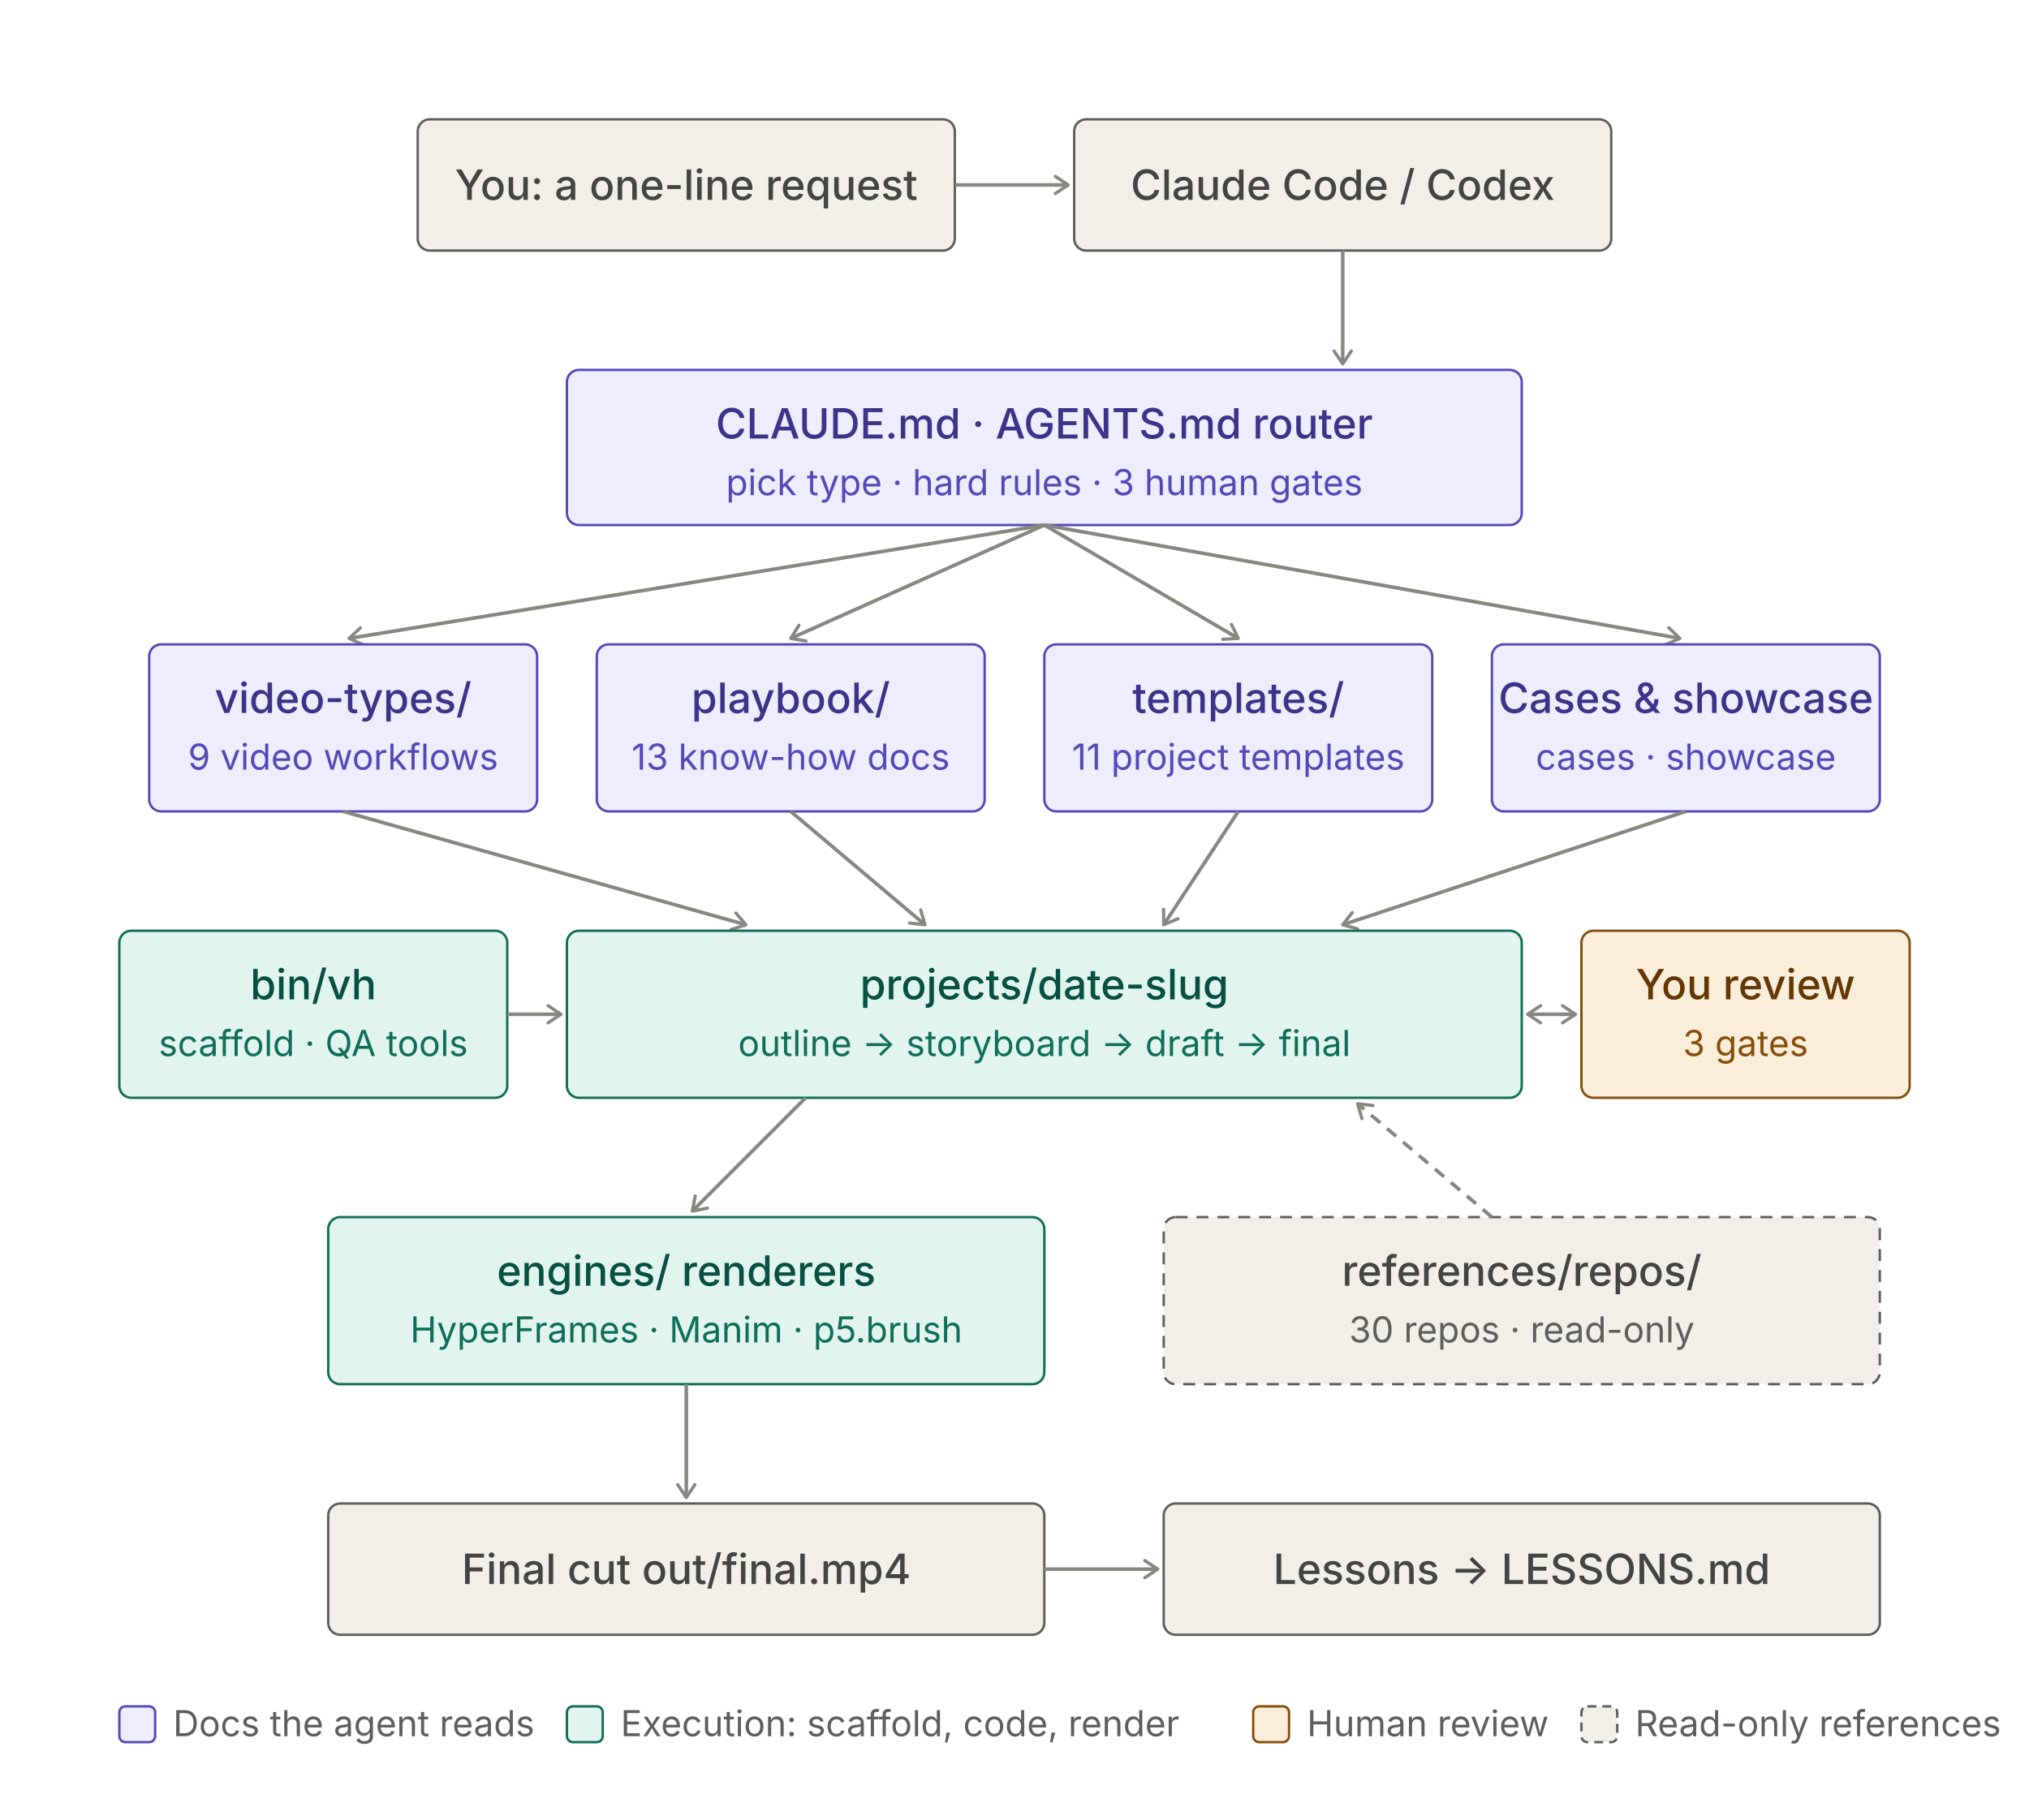
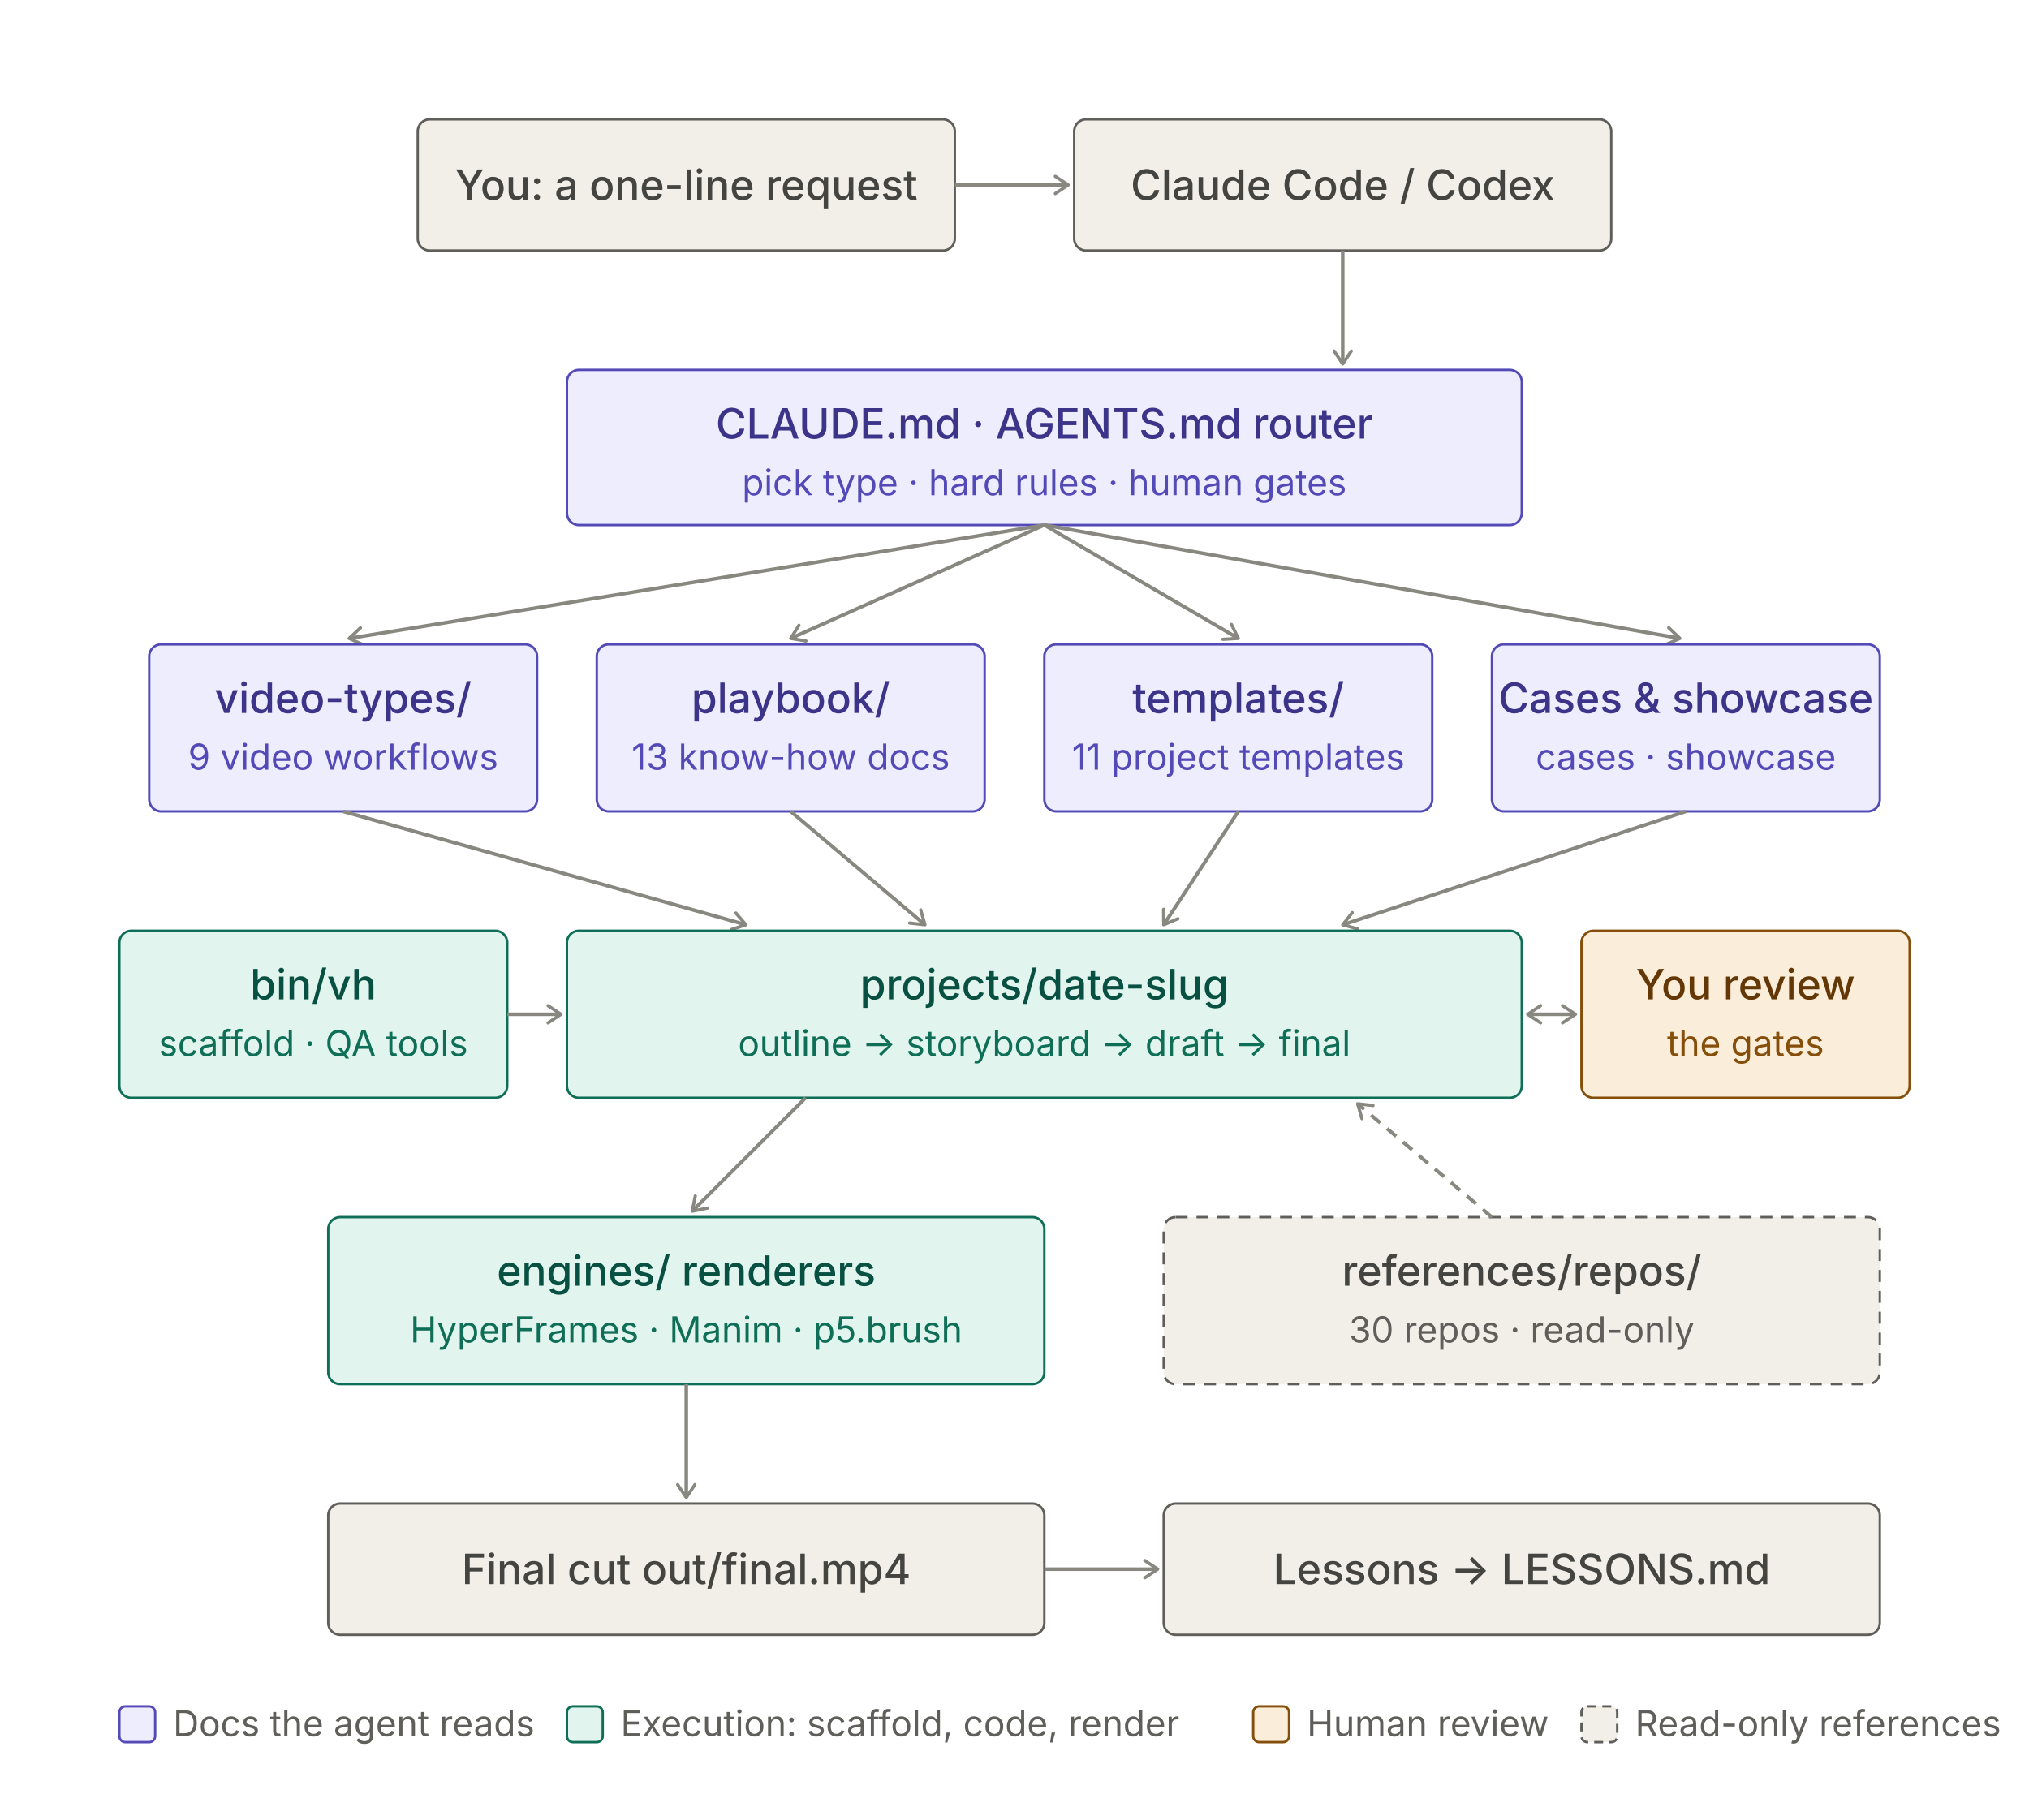
<svg xmlns="http://www.w3.org/2000/svg" width="680" height="610" viewBox="0 0 680 610" role="img">
  <style>
.t{font:500 14px system-ui,-apple-system,"PingFang SC","Noto Sans SC","Microsoft YaHei",sans-serif}
.s{font:400 12px system-ui,-apple-system,"PingFang SC","Noto Sans SC","Microsoft YaHei",sans-serif}
rect{stroke-width:0.8}
.pu rect{fill:#EEEDFE;stroke:#534AB7}.pu .t{fill:#3C3489}.pu .s{fill:#534AB7}
.te rect{fill:#E1F5EE;stroke:#0F6E56}.te .t{fill:#085041}.te .s{fill:#0F6E56}
.gr rect{fill:#F1EFE8;stroke:#5F5E5A}.gr .t{fill:#444441}.gr .s{fill:#5F5E5A}
.am rect{fill:#FAEEDA;stroke:#854F0B}.am .t{fill:#633806}.am .s{fill:#854F0B}
.ar{stroke:#888780;stroke-width:1.2;fill:none}.ah{stroke:#888780;fill:none}.lg{fill:#5F5E5A}
@media (prefers-color-scheme:dark){
.pu rect{fill:#3C3489;stroke:#AFA9EC}.pu .t{fill:#EEEDFE}.pu .s{fill:#CECBF6}
.te rect{fill:#085041;stroke:#5DCAA5}.te .t{fill:#E1F5EE}.te .s{fill:#9FE1CB}
.gr rect{fill:#444441;stroke:#B4B2A9}.gr .t{fill:#F1EFE8}.gr .s{fill:#D3D1C7}
.am rect{fill:#633806;stroke:#EF9F27}.am .t{fill:#FAEEDA}.am .s{fill:#FAC775}
.ar,.ah{stroke:#B4B2A9}.lg{fill:#B4B2A9}}
</style>
  <defs>
    <marker id="a" viewBox="0 0 10 10" refX="8" refY="5" markerWidth="6" markerHeight="6" orient="auto-start-reverse">
      <path class="ah" d="M2 1L8 5L2 9" stroke-width="1.5" stroke-linecap="round" stroke-linejoin="round" />
    </marker>
  </defs>
  <g class="gr">
    <rect x="140" y="40" width="180" height="44" rx="4" />
    <text class="t" x="230.0" y="67.0" text-anchor="middle">You: a one-line request</text>
  </g>
  <g class="gr">
    <rect x="360" y="40" width="180" height="44" rx="4" />
    <text class="t" x="450.0" y="67.0" text-anchor="middle">Claude Code / Codex</text>
  </g>
  <line class="ar" x1="320" y1="62" x2="358" y2="62" marker-end="url(#a)" />
  <line class="ar" x1="450" y1="84" x2="450" y2="122" marker-end="url(#a)" />
  <g class="pu">
    <rect x="190" y="124" width="320" height="52" rx="4" />
    <text class="t" x="350.0" y="147" text-anchor="middle">CLAUDE.md · AGENTS.md router</text>
-     <text class="s" x="350.0" y="166" text-anchor="middle">pick type · hard rules · 3 human gates</text>
+     <text class="s" x="350.0" y="166" text-anchor="middle">pick type · hard rules · human gates</text>
  </g>
  <line class="ar" x1="350" y1="176" x2="117" y2="214" marker-end="url(#a)" />
  <line class="ar" x1="350" y1="176" x2="265" y2="214" marker-end="url(#a)" />
  <line class="ar" x1="350" y1="176" x2="415" y2="214" marker-end="url(#a)" />
  <line class="ar" x1="350" y1="176" x2="563" y2="214" marker-end="url(#a)" />
  <g class="pu">
    <rect x="50" y="216" width="130" height="56" rx="4" />
    <text class="t" x="115.0" y="239" text-anchor="middle">video-types/</text>
    <text class="s" x="115.0" y="258" text-anchor="middle">9 video workflows</text>
  </g>
  <g class="pu">
    <rect x="200" y="216" width="130" height="56" rx="4" />
    <text class="t" x="265.0" y="239" text-anchor="middle">playbook/</text>
    <text class="s" x="265.0" y="258" text-anchor="middle">13 know-how docs</text>
  </g>
  <g class="pu">
    <rect x="350" y="216" width="130" height="56" rx="4" />
    <text class="t" x="415.0" y="239" text-anchor="middle">templates/</text>
    <text class="s" x="415.0" y="258" text-anchor="middle">11 project templates</text>
  </g>
  <g class="pu">
    <rect x="500" y="216" width="130" height="56" rx="4" />
    <text class="t" x="565.0" y="239" text-anchor="middle">Cases &amp; showcase</text>
    <text class="s" x="565.0" y="258" text-anchor="middle">cases · showcase</text>
  </g>
  <line class="ar" x1="115" y1="272" x2="250" y2="310" marker-end="url(#a)" />
  <line class="ar" x1="265" y1="272" x2="310" y2="310" marker-end="url(#a)" />
  <line class="ar" x1="415" y1="272" x2="390" y2="310" marker-end="url(#a)" />
  <line class="ar" x1="565" y1="272" x2="450" y2="310" marker-end="url(#a)" />
  <g class="te">
    <rect x="40" y="312" width="130" height="56" rx="4" />
    <text class="t" x="105.0" y="335" text-anchor="middle">bin/vh</text>
    <text class="s" x="105.0" y="354" text-anchor="middle">scaffold · QA tools</text>
  </g>
  <line class="ar" x1="170" y1="340" x2="188" y2="340" marker-end="url(#a)" />
  <g class="te">
    <rect x="190" y="312" width="320" height="56" rx="4" />
    <text class="t" x="350.0" y="335" text-anchor="middle">projects/date-slug</text>
    <text class="s" x="350.0" y="354" text-anchor="middle">outline → storyboard → draft → final</text>
  </g>
  <line class="ar" x1="512" y1="340" x2="528" y2="340" marker-start="url(#a)" marker-end="url(#a)" />
  <g class="am">
    <rect x="530" y="312" width="110" height="56" rx="4" />
    <text class="t" x="585.0" y="335" text-anchor="middle">You review</text>
-     <text class="s" x="585.0" y="354" text-anchor="middle">3 gates</text>
+     <text class="s" x="585.0" y="354" text-anchor="middle">the gates</text>
  </g>
  <line class="ar" x1="270" y1="368" x2="232" y2="406" marker-end="url(#a)" />
  <g class="te">
    <rect x="110" y="408" width="240" height="56" rx="4" />
    <text class="t" x="230.0" y="431" text-anchor="middle">engines/ renderers</text>
    <text class="s" x="230.0" y="450" text-anchor="middle">HyperFrames · Manim · p5.brush</text>
  </g>
  <g class="gr">
    <rect x="390" y="408" width="240" height="56" rx="4" stroke-dasharray="4 3" />
    <text class="t" x="510.0" y="431" text-anchor="middle">references/repos/</text>
    <text class="s" x="510.0" y="450" text-anchor="middle">30 repos · read-only</text>
  </g>
  <line class="ar" x1="500" y1="408" x2="455" y2="370" stroke-dasharray="4 3" marker-end="url(#a)" />
  <line class="ar" x1="230" y1="464" x2="230" y2="502" marker-end="url(#a)" />
  <g class="gr">
    <rect x="110" y="504" width="240" height="44" rx="4" />
    <text class="t" x="230.0" y="531.0" text-anchor="middle">Final cut out/final.mp4</text>
  </g>
  <line class="ar" x1="350" y1="526" x2="388" y2="526" marker-end="url(#a)" />
  <g class="gr">
    <rect x="390" y="504" width="240" height="44" rx="4" />
    <text class="t" x="510.0" y="531.0" text-anchor="middle">Lessons → LESSONS.md</text>
  </g>
  <g class="pu">
    <rect x="40" y="572" width="12" height="12" rx="2" />
  </g>
  <text class="s lg" x="58" y="582">Docs the agent reads</text>
  <g class="te">
    <rect x="190" y="572" width="12" height="12" rx="2" />
  </g>
  <text class="s lg" x="208" y="582">Execution: scaffold, code, render</text>
  <g class="am">
    <rect x="420" y="572" width="12" height="12" rx="2" />
  </g>
  <text class="s lg" x="438" y="582">Human review</text>
  <g class="gr">
    <rect x="530" y="572" width="12" height="12" rx="2" stroke-dasharray="3 2" />
  </g>
  <text class="s lg" x="548" y="582">Read-only references</text>
</svg>
